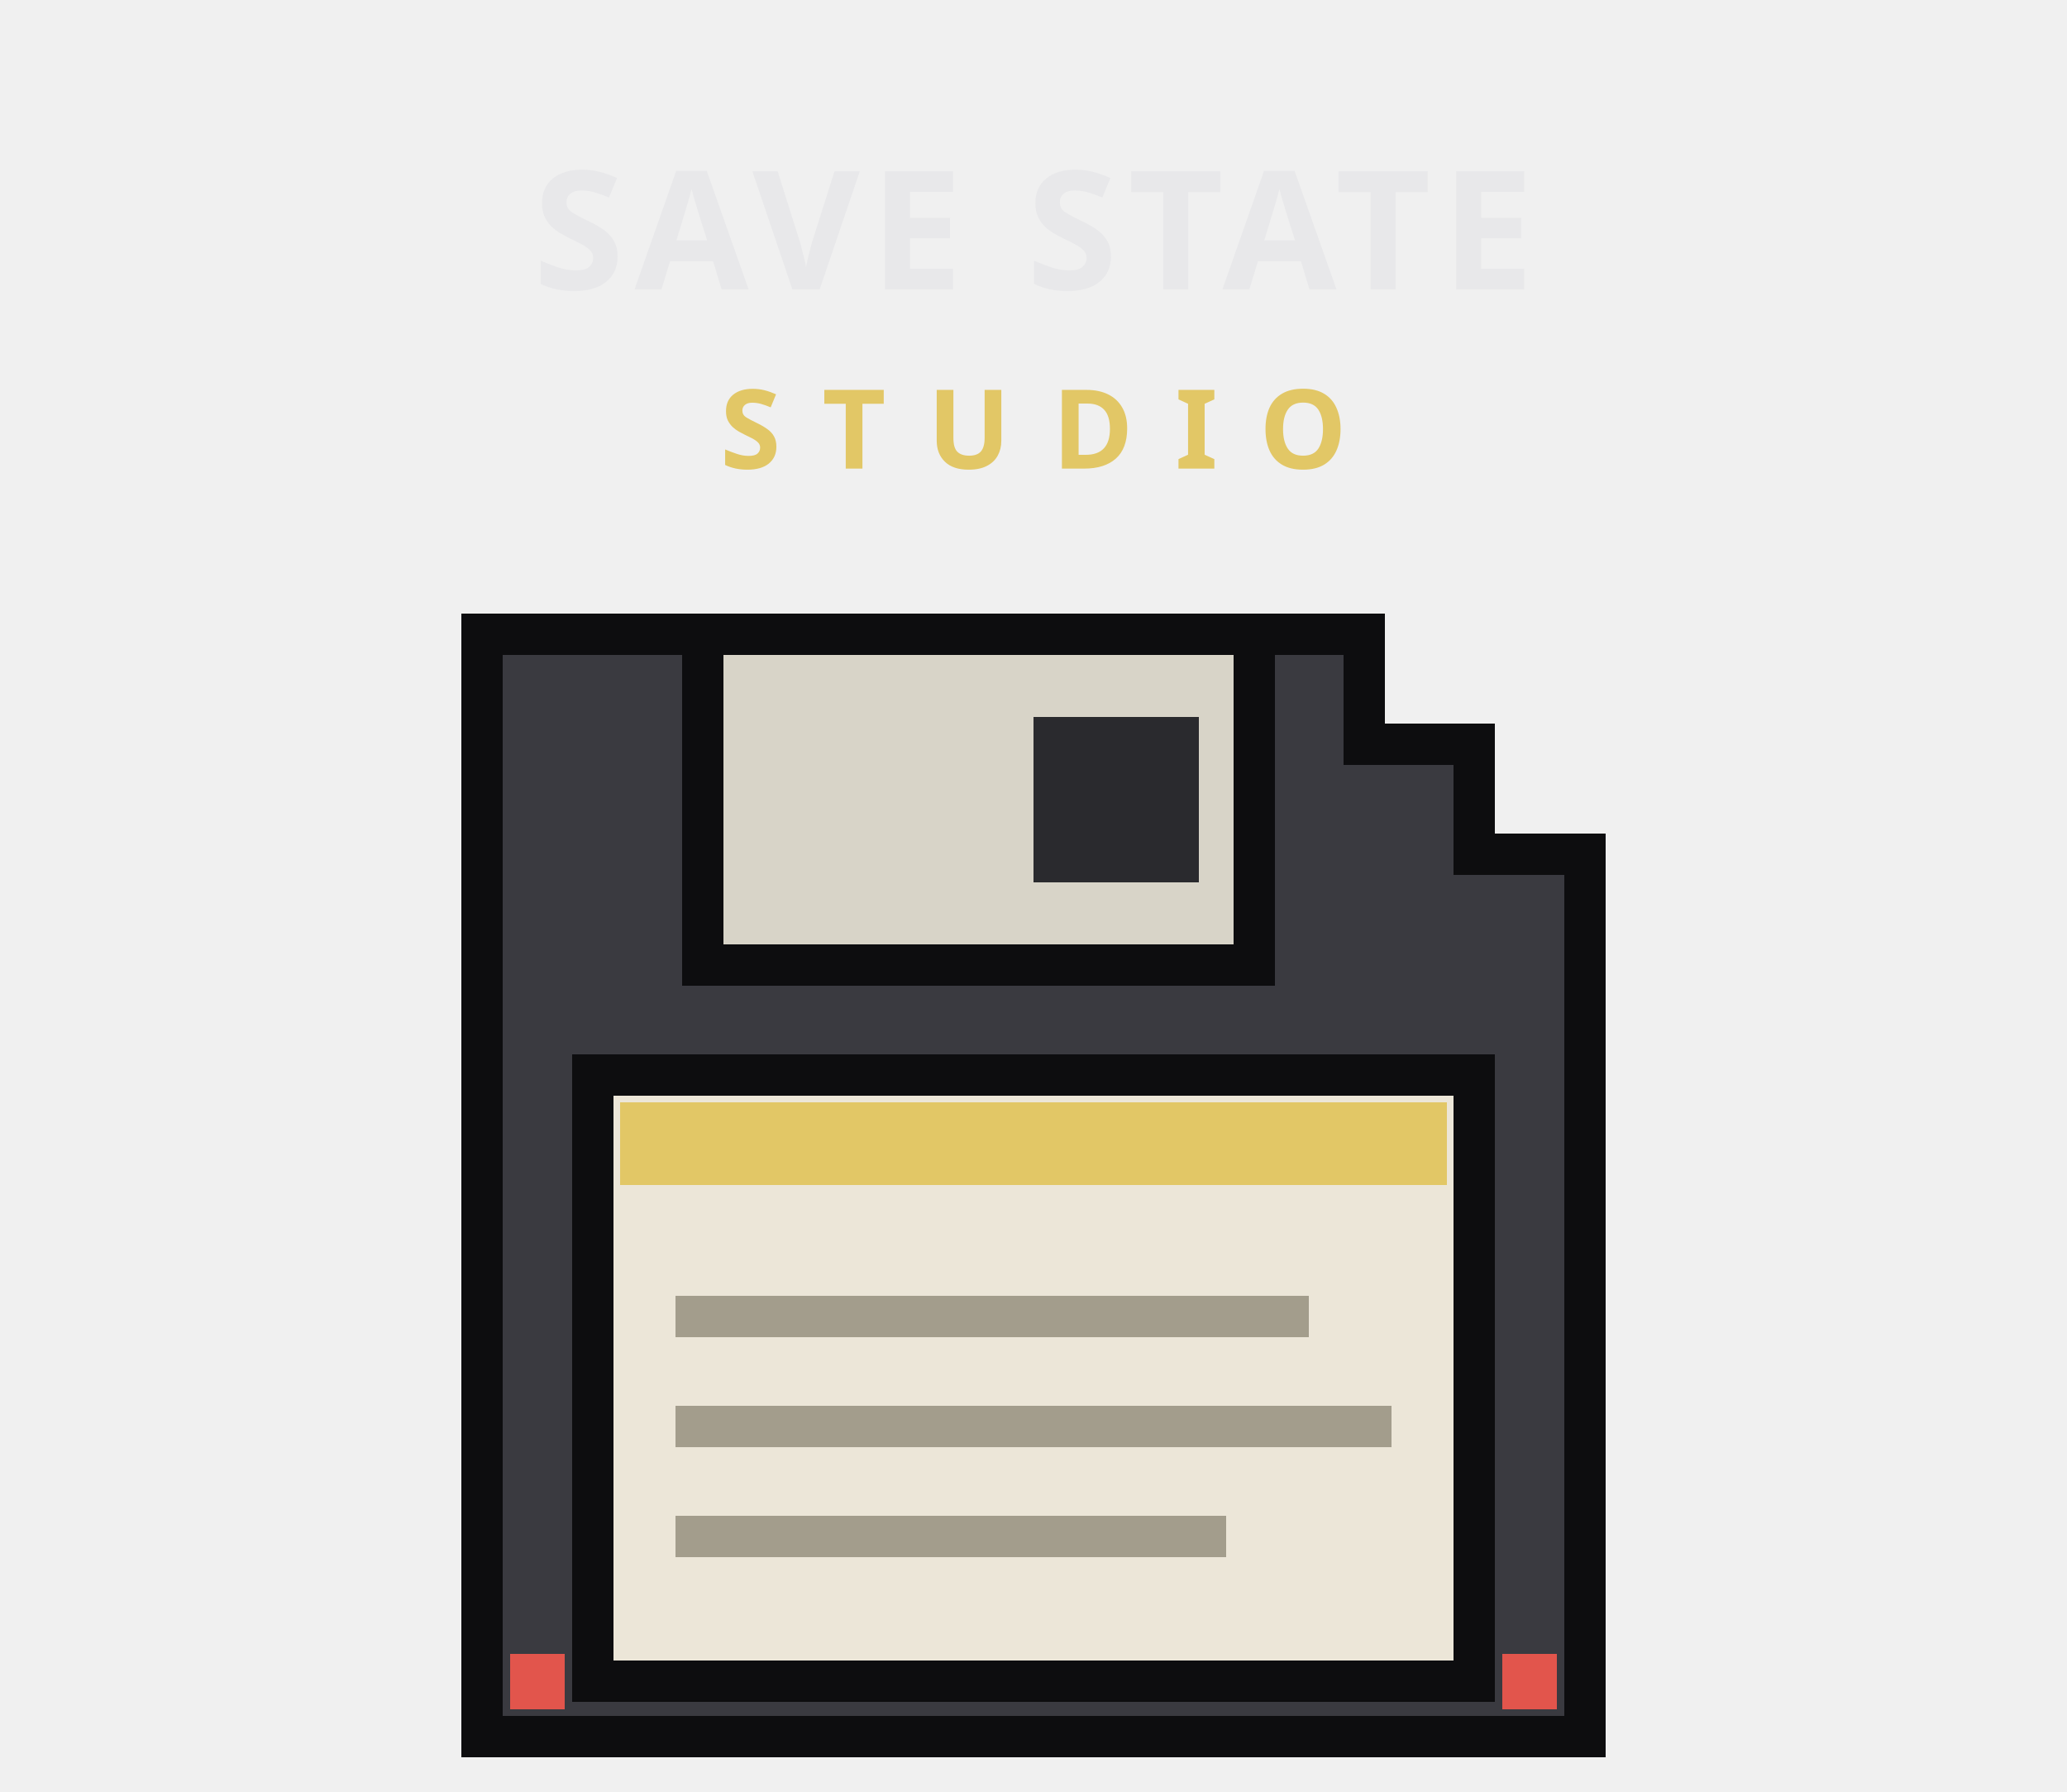
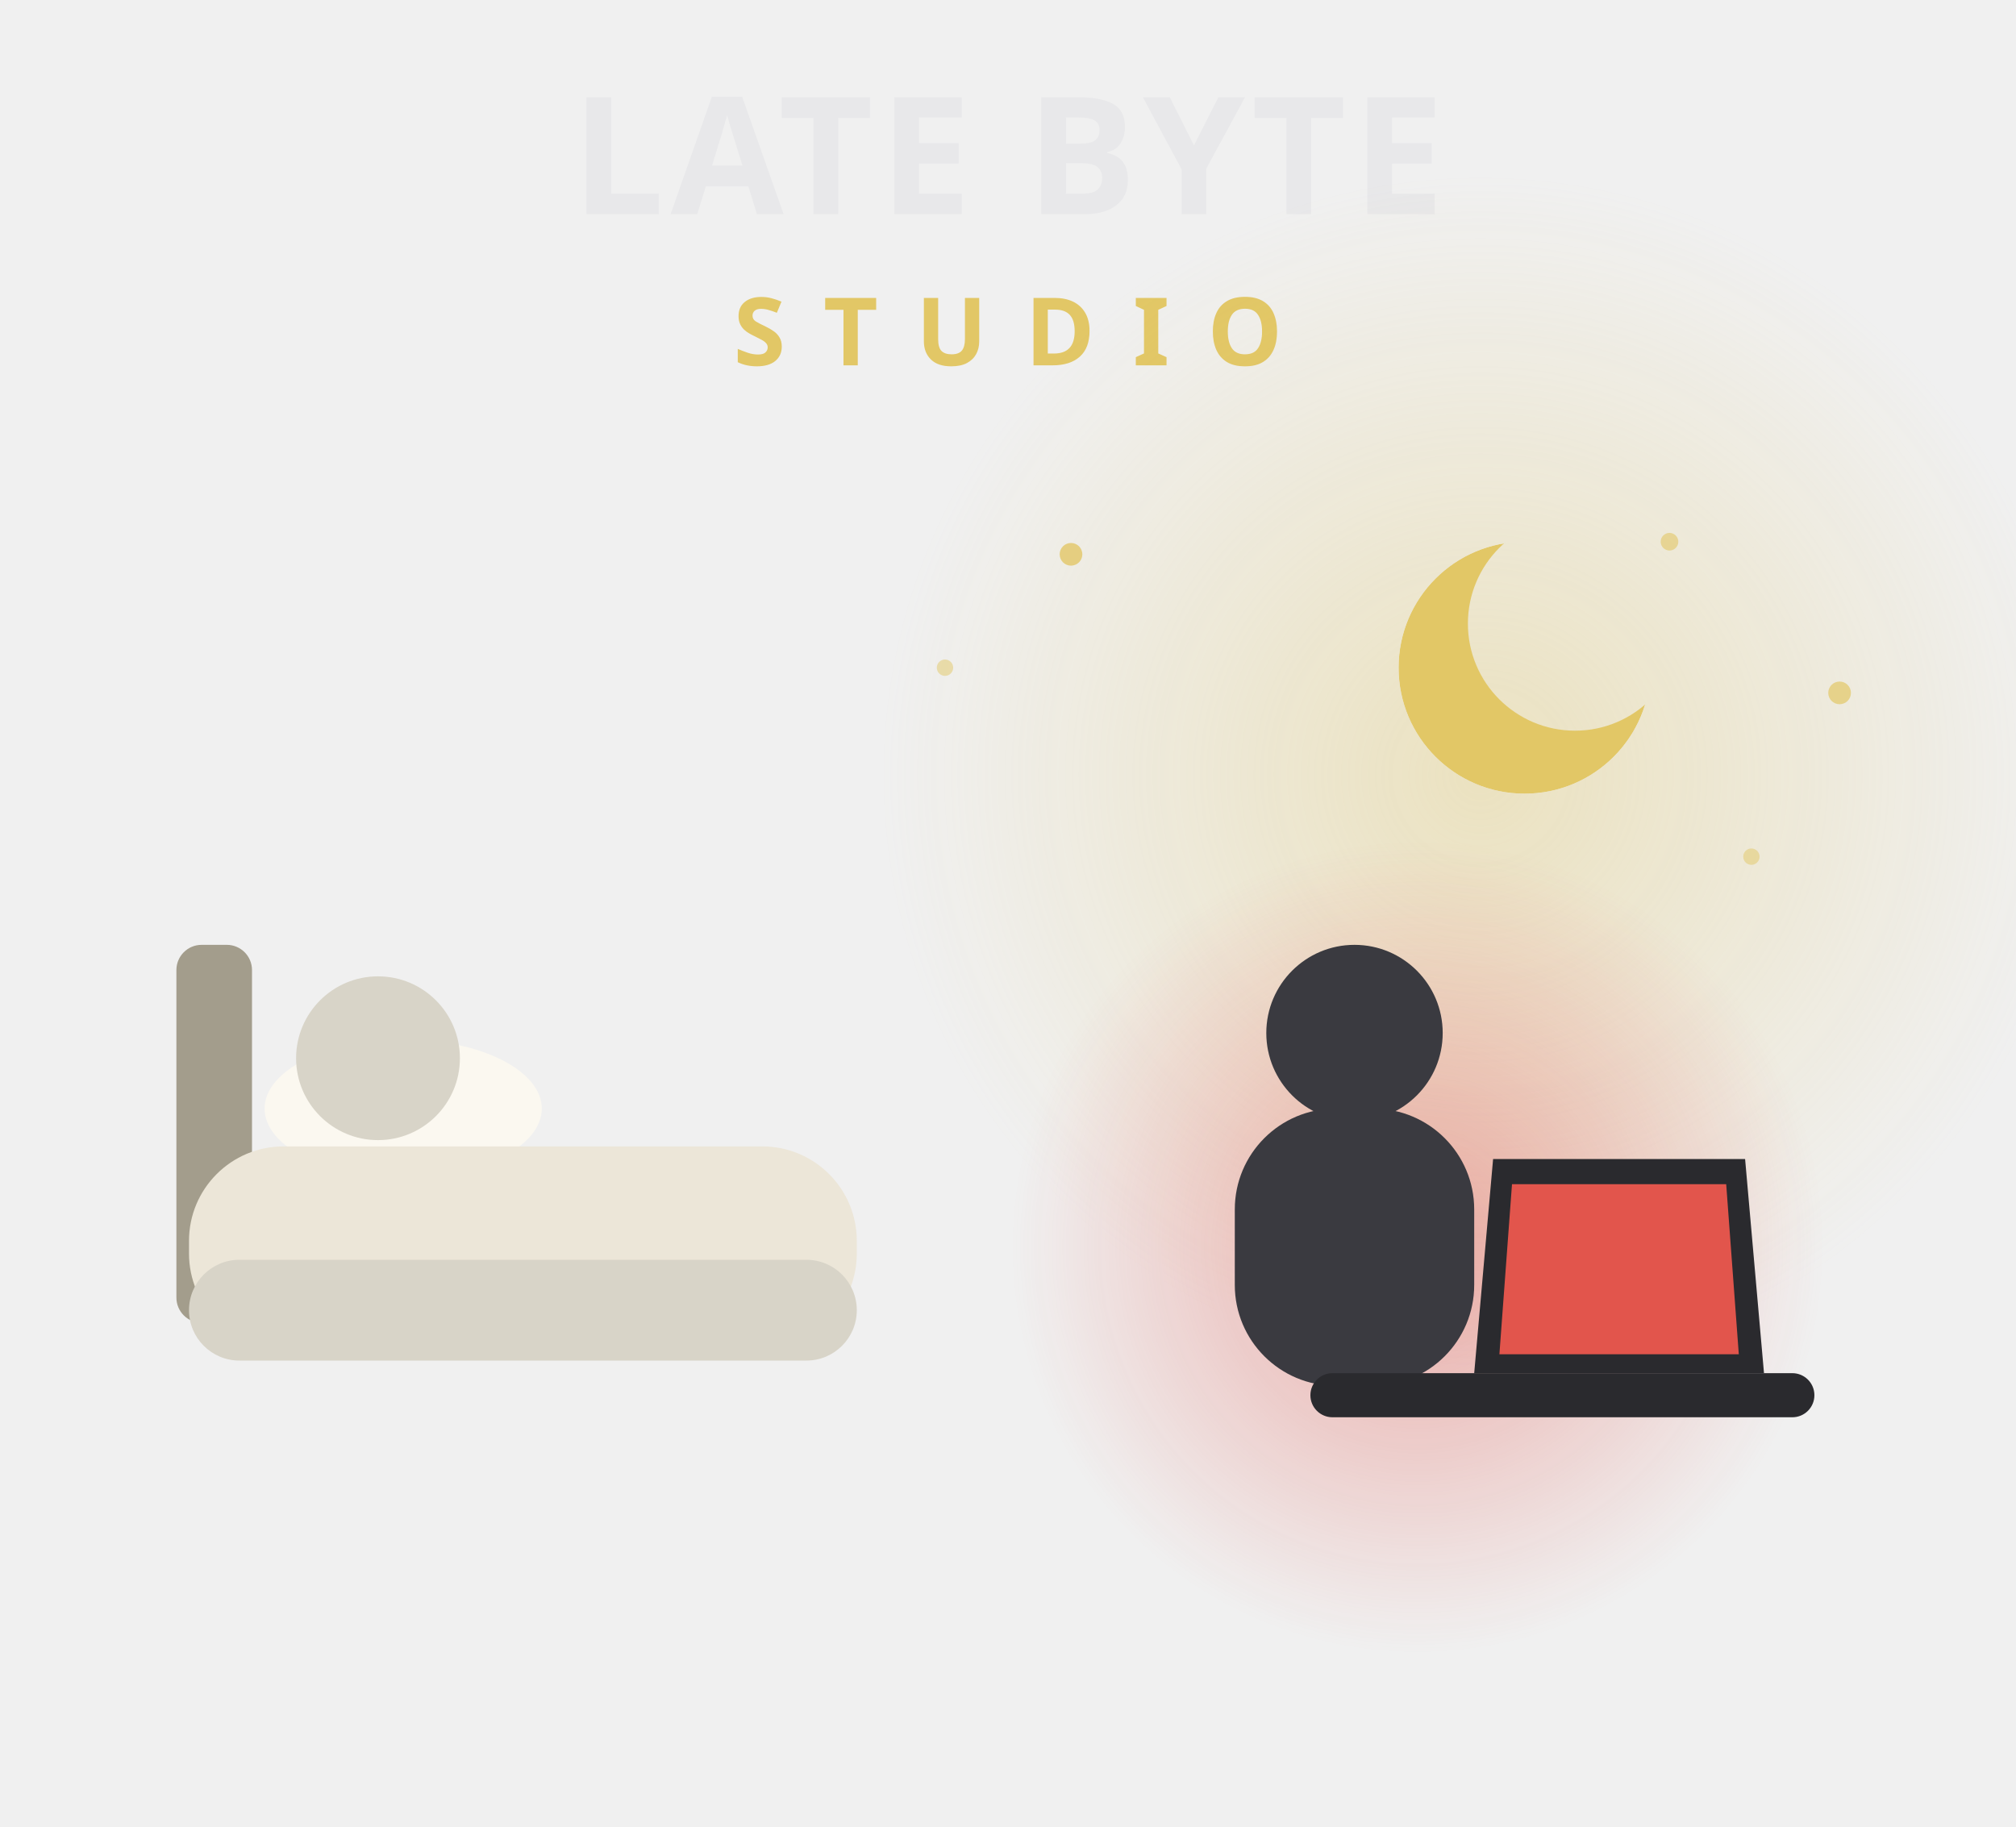
- <svg xmlns="http://www.w3.org/2000/svg" viewBox="0 0 300 260">
-   <text x="150" y="42" font-family="'Manrope', sans-serif" font-size="24" font-weight="800" fill="#e8e8ea" text-anchor="middle" letter-spacing="1.5">SAVE STATE</text>
-   <text x="150" y="68" font-family="'Manrope', sans-serif" font-size="16" font-weight="700" fill="#E2C766" text-anchor="middle" letter-spacing="6">STUDIO</text>
-   <g transform="translate(70, 92) scale(2)" stroke="#0d0d0f" stroke-linejoin="miter" shape-rendering="crispEdges">
-     <path d="M 0,0 L 64,0 L 64,8 L 72,8 L 72,16 L 80,16 L 80,80 L 0,80 Z" fill="#3a3a40" stroke-width="3" />
-     <rect x="16" y="0" width="40" height="24" fill="#d8d4c8" stroke-width="3" />
-     <rect x="40" y="6" width="12" height="12" fill="#2a2a2e" stroke-width="0" />
-     <rect x="8" y="32" width="64" height="44" fill="#ece6d8" stroke-width="3" />
-     <rect x="10" y="34" width="60" height="6" fill="#E2C766" stroke="none" />
-     <rect x="14" y="48" width="46" height="3" fill="#a39d8c" stroke="none" />
-     <rect x="14" y="56" width="52" height="3" fill="#a39d8c" stroke="none" />
-     <rect x="14" y="64" width="40" height="3" fill="#a39d8c" stroke="none" />
-     <rect x="2" y="74" width="4" height="4" fill="#E2554C" stroke="none" />
-     <rect x="74" y="74" width="4" height="4" fill="#E2554C" stroke="none" />
+ <svg xmlns="http://www.w3.org/2000/svg" viewBox="0 0 320 290">
+   <defs>
+     <radialGradient id="goldGlow" cx="50%" cy="50%" r="50%">
+       <stop offset="0%" stop-color="#E2C766" stop-opacity="0.35" />
+       <stop offset="100%" stop-color="#E2C766" stop-opacity="0" />
+     </radialGradient>
+     <radialGradient id="redGlow" cx="50%" cy="50%" r="50%">
+       <stop offset="0%" stop-color="#E2554C" stop-opacity="0.45" />
+       <stop offset="100%" stop-color="#E2554C" stop-opacity="0" />
+     </radialGradient>
+     <mask id="moonMask">
+       <circle cx="222" cy="28" r="20" fill="white" />
+       <circle cx="230" cy="21" r="17" fill="black" />
+     </mask>
+   </defs>
+   <text x="160" y="34" font-family="'Manrope', sans-serif" font-size="26" font-weight="800" fill="#e8e8ea" text-anchor="middle" letter-spacing="1">LATE BYTE</text>
+   <text x="160" y="58" font-family="'Manrope', sans-serif" font-size="15" font-weight="700" fill="#E2C766" text-anchor="middle" letter-spacing="6">STUDIO</text>
+   <g transform="translate(20, 78)">
+     <circle cx="215" cy="45" r="95" fill="url(#goldGlow)" />
+     <circle cx="205" cy="120" r="65" fill="url(#redGlow)" />
+     <circle cx="150" cy="10" r="1.8" fill="#E2C766" opacity="0.8" />
+     <circle cx="245" cy="8" r="1.4" fill="#E2C766" opacity="0.6" />
+     <circle cx="272" cy="32" r="1.8" fill="#E2C766" opacity="0.7" />
+     <circle cx="130" cy="28" r="1.3" fill="#E2C766" opacity="0.5" />
+     <circle cx="258" cy="58" r="1.3" fill="#E2C766" opacity="0.5" />
+     <circle cx="222" cy="28" r="20" fill="#E2C766" mask="url(#moonMask)" />
+     <rect x="8" y="72" width="12" height="60" rx="4" fill="#a39d8c" />
+     <ellipse cx="44" cy="98" rx="22" ry="11" fill="#fbf8f0" />
+     <circle cx="40" cy="90" r="13" fill="#d8d4c8" />
+     <rect x="10" y="104" width="106" height="32" rx="15" fill="#ece6d8" />
+     <rect x="10" y="122" width="106" height="16" rx="8" fill="#d8d4c8" />
+     <rect x="176" y="98" width="38" height="44" rx="16" fill="#3a3a40" />
+     <circle cx="195" cy="86" r="14" fill="#3a3a40" />
+     <rect x="188" y="140" width="80" height="7" rx="3.5" fill="#2a2a2e" />
+     <path d="M 214 140 L 217 106 L 257 106 L 260 140 Z" fill="#2a2a2e" />
+     <path d="M 218 137 L 220 110 L 254 110 L 256 137 Z" fill="#E2554C" />
  </g>
</svg>
